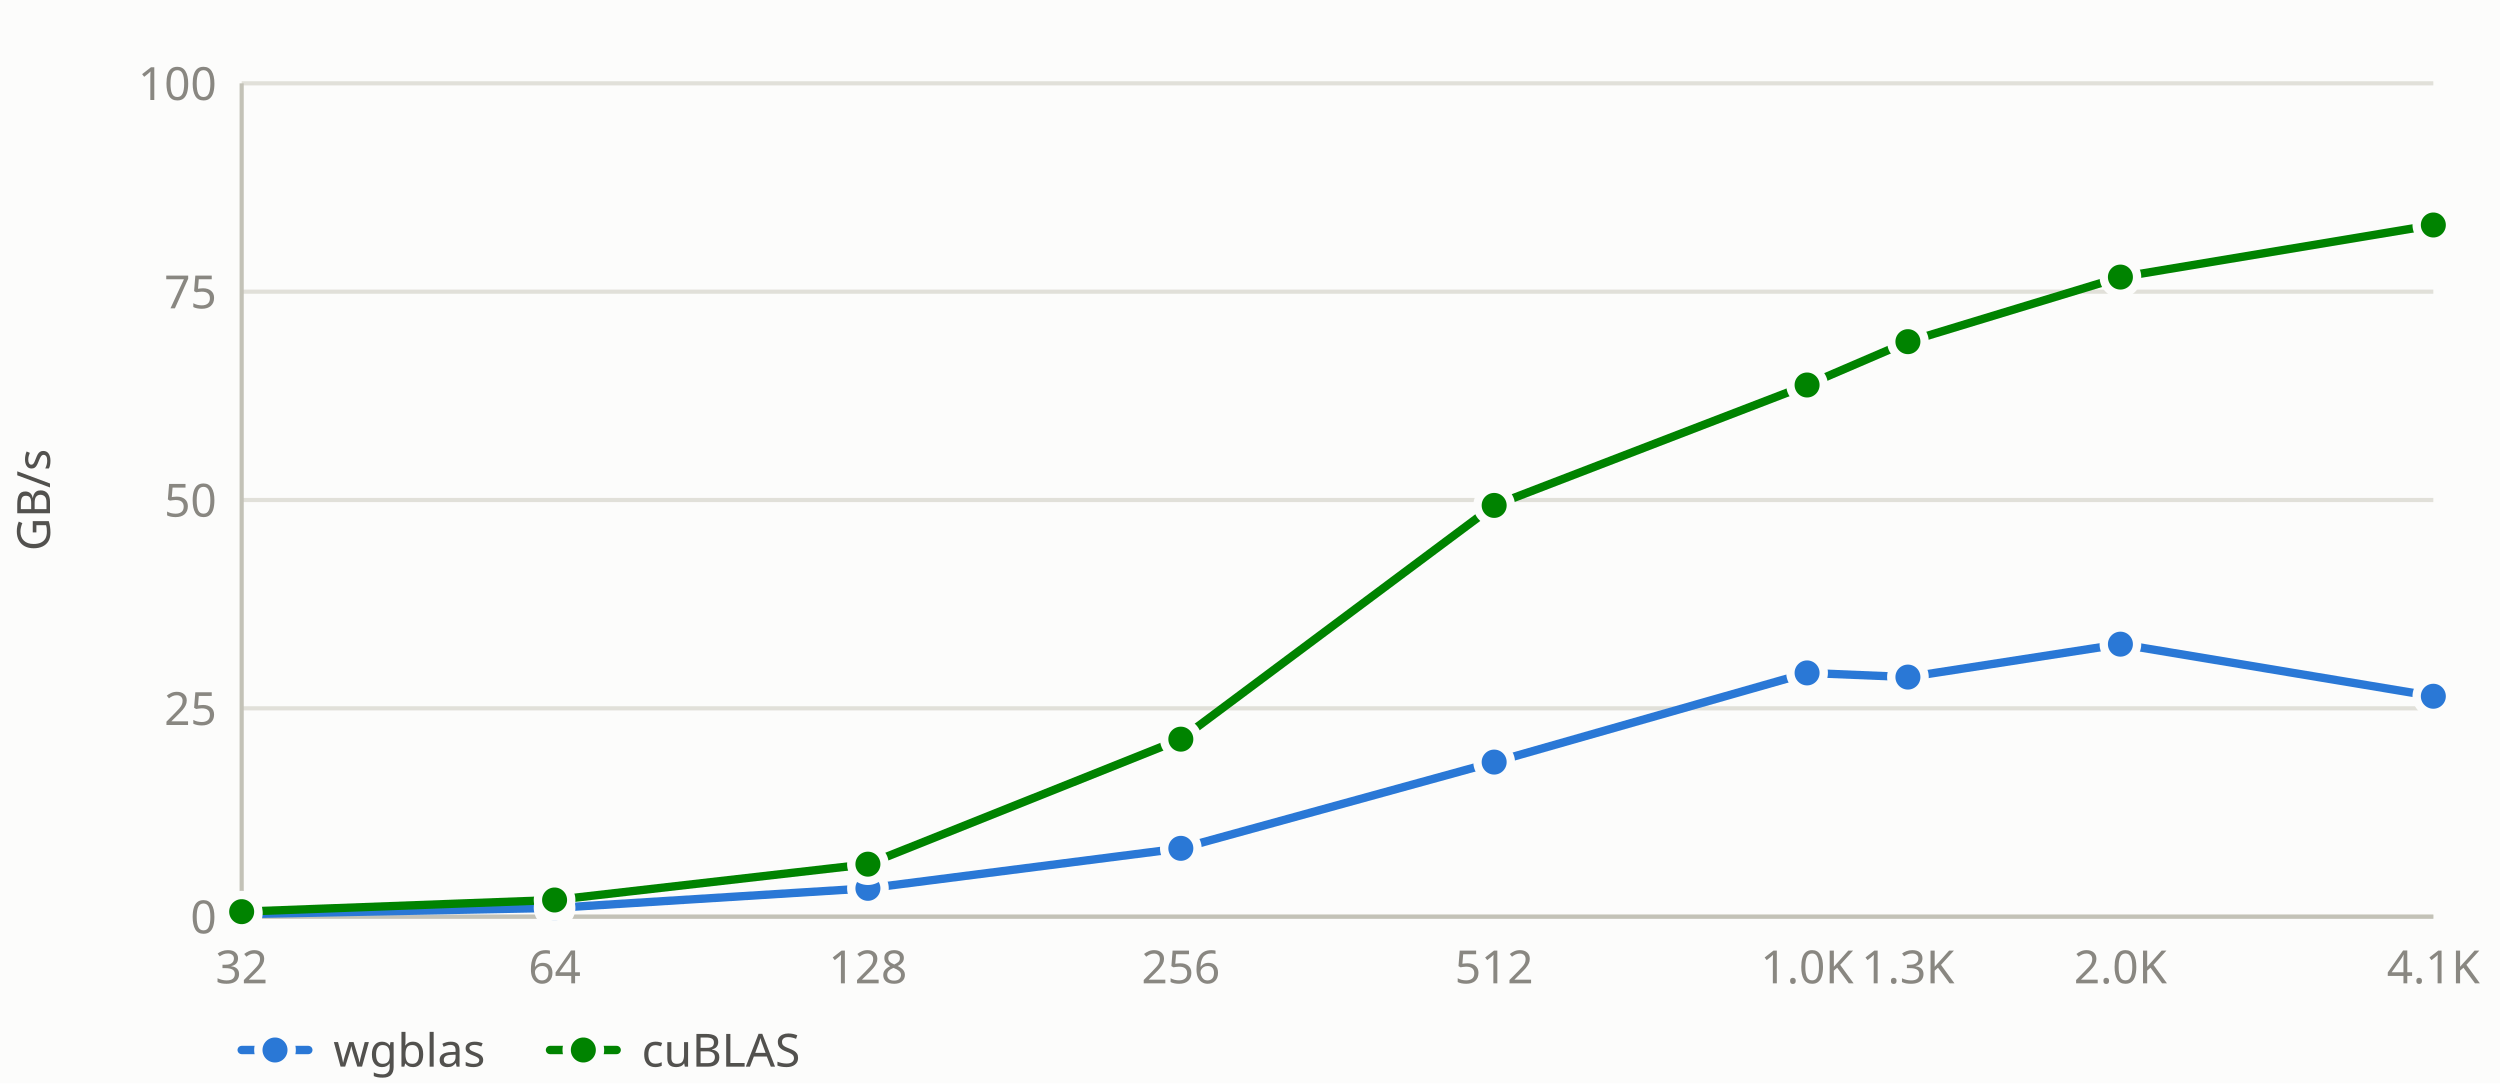
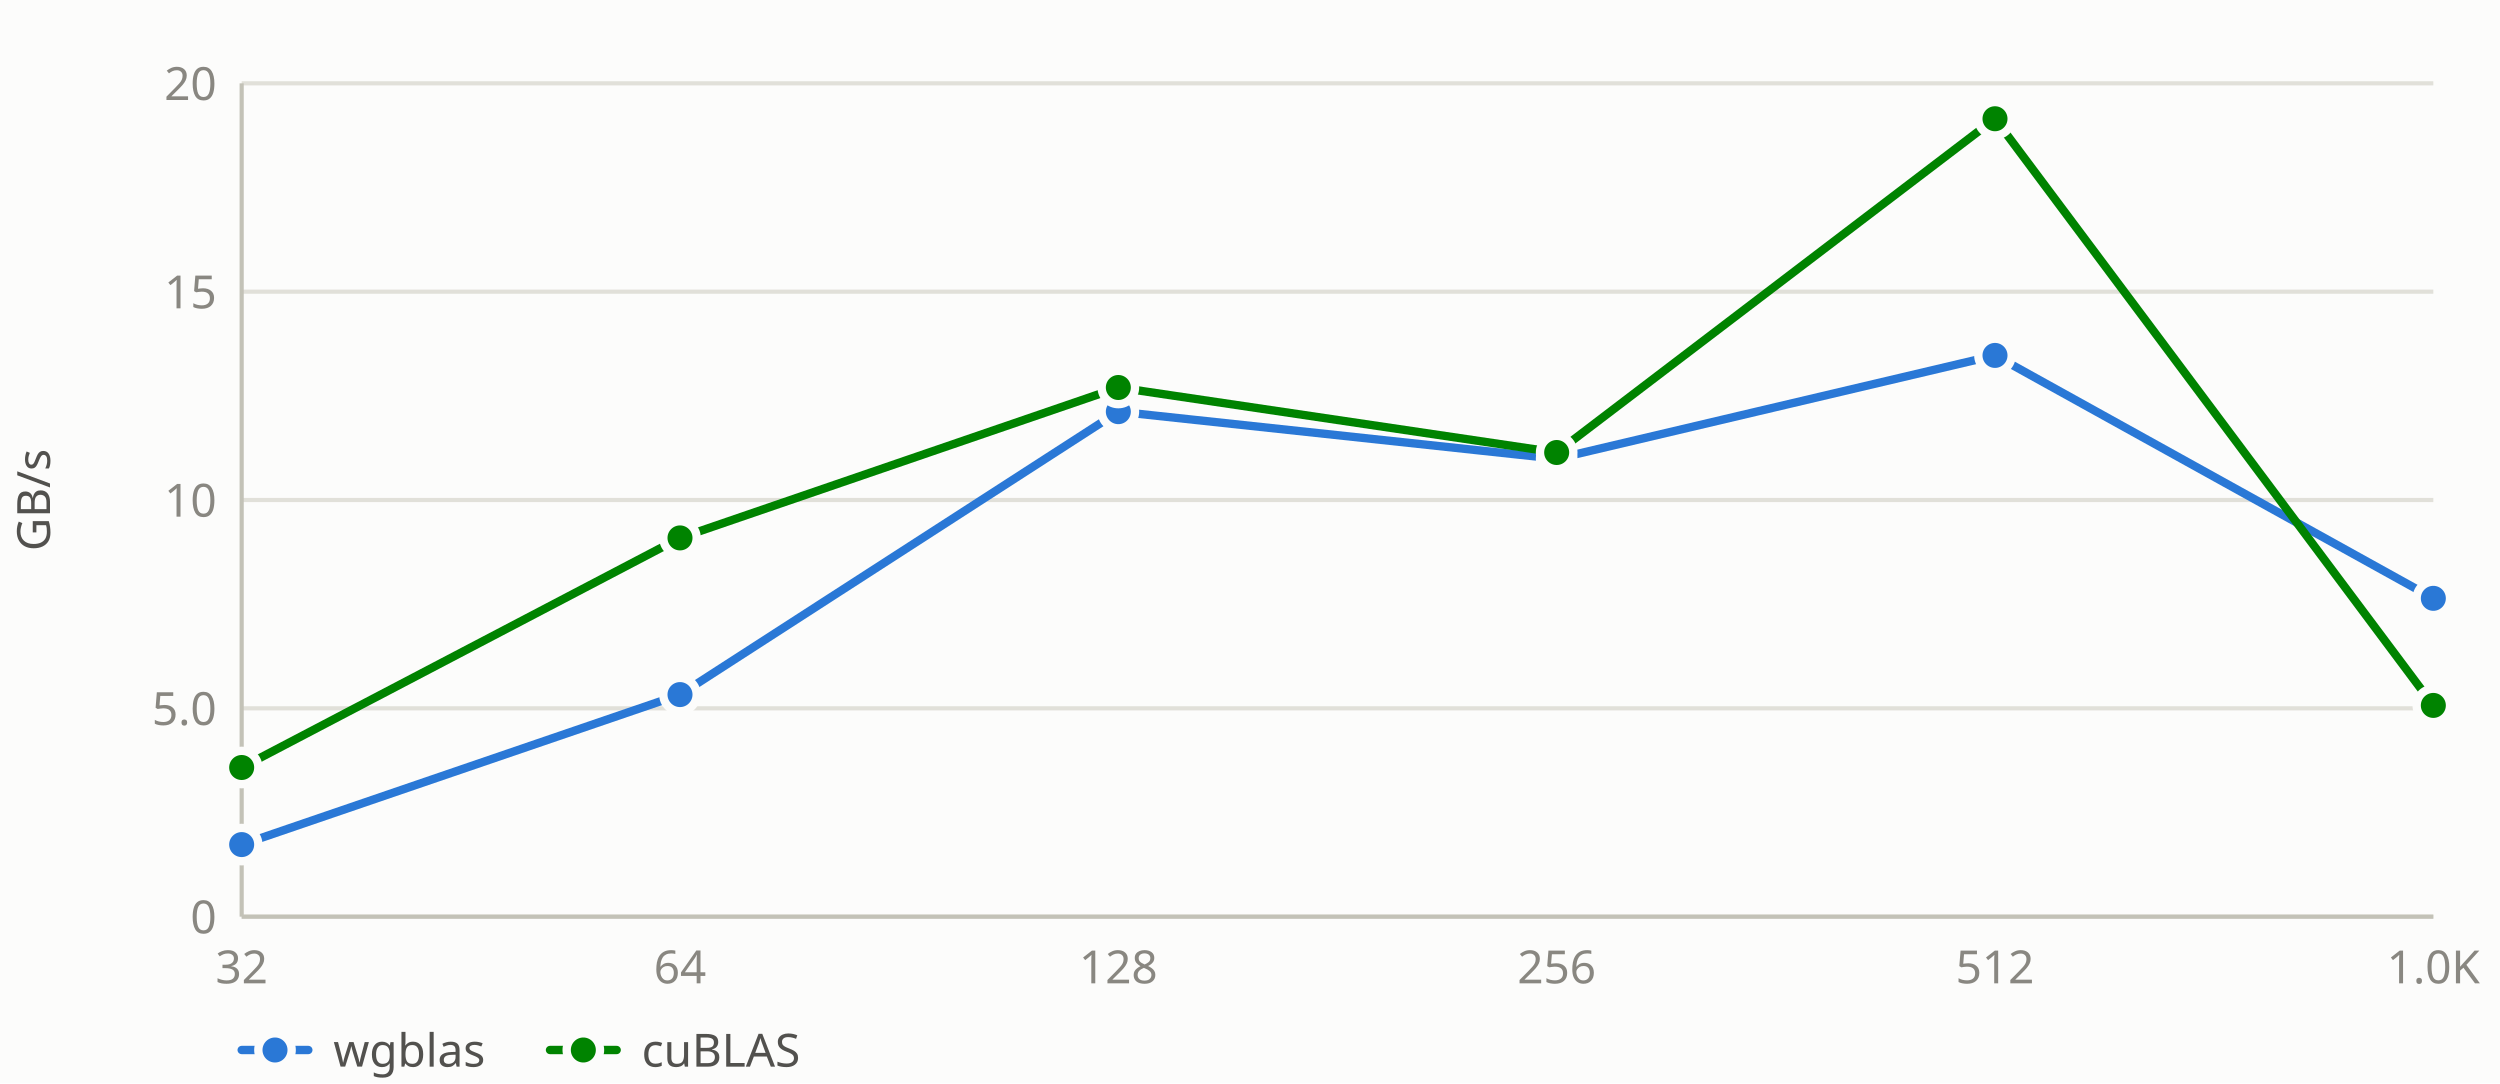
- <svg xmlns="http://www.w3.org/2000/svg" id="bc-ssymv-default-nvidia_geforce_gtx_1650-gbs" viewBox="0 0 600 260" width="600" height="260" role="img" aria-label="GB/s vs n">
-   <style>#bc-ssymv-default-nvidia_geforce_gtx_1650-gbs .bg{fill:#fcfcfb}#bc-ssymv-default-nvidia_geforce_gtx_1650-gbs .gr{stroke:#e1e0d9;stroke-width:1;fill:none}#bc-ssymv-default-nvidia_geforce_gtx_1650-gbs .ax{stroke:#c3c2b7;stroke-width:1;fill:none}#bc-ssymv-default-nvidia_geforce_gtx_1650-gbs .at{fill:#898781;font:11px/1 system-ui,sans-serif}#bc-ssymv-default-nvidia_geforce_gtx_1650-gbs .lt{fill:#52514e;font:11px/1 system-ui,sans-serif}#bc-ssymv-default-nvidia_geforce_gtx_1650-gbs .ln1{stroke:#2a78d6;fill:none;stroke-width:2;stroke-linejoin:round;stroke-linecap:round}#bc-ssymv-default-nvidia_geforce_gtx_1650-gbs .mk1{fill:#2a78d6;stroke:#fcfcfb;stroke-width:2}#bc-ssymv-default-nvidia_geforce_gtx_1650-gbs .ln2{stroke:#008300;fill:none;stroke-width:2;stroke-linejoin:round;stroke-linecap:round}#bc-ssymv-default-nvidia_geforce_gtx_1650-gbs .mk2{fill:#008300;stroke:#fcfcfb;stroke-width:2}@media(prefers-color-scheme:dark){#bc-ssymv-default-nvidia_geforce_gtx_1650-gbs .bg{fill:#1a1a19}#bc-ssymv-default-nvidia_geforce_gtx_1650-gbs .gr{stroke:#2c2c2a}#bc-ssymv-default-nvidia_geforce_gtx_1650-gbs .ax{stroke:#383835}#bc-ssymv-default-nvidia_geforce_gtx_1650-gbs .at{fill:#898781}#bc-ssymv-default-nvidia_geforce_gtx_1650-gbs .lt{fill:#c3c2b7}#bc-ssymv-default-nvidia_geforce_gtx_1650-gbs .ln1{stroke:#3987e5}#bc-ssymv-default-nvidia_geforce_gtx_1650-gbs .mk1{fill:#3987e5;stroke:#1a1a19}#bc-ssymv-default-nvidia_geforce_gtx_1650-gbs .ln2{stroke:#008300}#bc-ssymv-default-nvidia_geforce_gtx_1650-gbs .mk2{fill:#008300;stroke:#1a1a19}}:root[data-theme=dark] #bc-ssymv-default-nvidia_geforce_gtx_1650-gbs .bg{fill:#1a1a19}:root[data-theme=dark] #bc-ssymv-default-nvidia_geforce_gtx_1650-gbs .gr{stroke:#2c2c2a}:root[data-theme=dark] #bc-ssymv-default-nvidia_geforce_gtx_1650-gbs .ax{stroke:#383835}:root[data-theme=dark] #bc-ssymv-default-nvidia_geforce_gtx_1650-gbs .lt{fill:#c3c2b7}:root[data-theme=dark] #bc-ssymv-default-nvidia_geforce_gtx_1650-gbs .ln1{stroke:#3987e5}:root[data-theme=dark] #bc-ssymv-default-nvidia_geforce_gtx_1650-gbs .mk1{fill:#3987e5;stroke:#1a1a19}:root[data-theme=dark] #bc-ssymv-default-nvidia_geforce_gtx_1650-gbs .mk2{stroke:#1a1a19}</style>
+ <svg xmlns="http://www.w3.org/2000/svg" id="bc-ssymm-default-nvidia_geforce_gtx_1650-gbs" viewBox="0 0 600 260" width="600" height="260" role="img" aria-label="GB/s vs n">
+   <style>#bc-ssymm-default-nvidia_geforce_gtx_1650-gbs .bg{fill:#fcfcfb}#bc-ssymm-default-nvidia_geforce_gtx_1650-gbs .gr{stroke:#e1e0d9;stroke-width:1;fill:none}#bc-ssymm-default-nvidia_geforce_gtx_1650-gbs .ax{stroke:#c3c2b7;stroke-width:1;fill:none}#bc-ssymm-default-nvidia_geforce_gtx_1650-gbs .at{fill:#898781;font:11px/1 system-ui,sans-serif}#bc-ssymm-default-nvidia_geforce_gtx_1650-gbs .lt{fill:#52514e;font:11px/1 system-ui,sans-serif}#bc-ssymm-default-nvidia_geforce_gtx_1650-gbs .ln1{stroke:#2a78d6;fill:none;stroke-width:2;stroke-linejoin:round;stroke-linecap:round}#bc-ssymm-default-nvidia_geforce_gtx_1650-gbs .mk1{fill:#2a78d6;stroke:#fcfcfb;stroke-width:2}#bc-ssymm-default-nvidia_geforce_gtx_1650-gbs .ln2{stroke:#008300;fill:none;stroke-width:2;stroke-linejoin:round;stroke-linecap:round}#bc-ssymm-default-nvidia_geforce_gtx_1650-gbs .mk2{fill:#008300;stroke:#fcfcfb;stroke-width:2}@media(prefers-color-scheme:dark){#bc-ssymm-default-nvidia_geforce_gtx_1650-gbs .bg{fill:#1a1a19}#bc-ssymm-default-nvidia_geforce_gtx_1650-gbs .gr{stroke:#2c2c2a}#bc-ssymm-default-nvidia_geforce_gtx_1650-gbs .ax{stroke:#383835}#bc-ssymm-default-nvidia_geforce_gtx_1650-gbs .at{fill:#898781}#bc-ssymm-default-nvidia_geforce_gtx_1650-gbs .lt{fill:#c3c2b7}#bc-ssymm-default-nvidia_geforce_gtx_1650-gbs .ln1{stroke:#3987e5}#bc-ssymm-default-nvidia_geforce_gtx_1650-gbs .mk1{fill:#3987e5;stroke:#1a1a19}#bc-ssymm-default-nvidia_geforce_gtx_1650-gbs .ln2{stroke:#008300}#bc-ssymm-default-nvidia_geforce_gtx_1650-gbs .mk2{fill:#008300;stroke:#1a1a19}}:root[data-theme=dark] #bc-ssymm-default-nvidia_geforce_gtx_1650-gbs .bg{fill:#1a1a19}:root[data-theme=dark] #bc-ssymm-default-nvidia_geforce_gtx_1650-gbs .gr{stroke:#2c2c2a}:root[data-theme=dark] #bc-ssymm-default-nvidia_geforce_gtx_1650-gbs .ax{stroke:#383835}:root[data-theme=dark] #bc-ssymm-default-nvidia_geforce_gtx_1650-gbs .lt{fill:#c3c2b7}:root[data-theme=dark] #bc-ssymm-default-nvidia_geforce_gtx_1650-gbs .ln1{stroke:#3987e5}:root[data-theme=dark] #bc-ssymm-default-nvidia_geforce_gtx_1650-gbs .mk1{fill:#3987e5;stroke:#1a1a19}:root[data-theme=dark] #bc-ssymm-default-nvidia_geforce_gtx_1650-gbs .mk2{stroke:#1a1a19}</style>
  <rect class="bg" width="600" height="260" />
  <line class="gr" x1="58" y1="220.0" x2="584" y2="220.0" />
  <line class="gr" x1="58" y1="170.0" x2="584" y2="170.0" />
  <line class="gr" x1="58" y1="120.0" x2="584" y2="120.0" />
  <line class="gr" x1="58" y1="70.0" x2="584" y2="70.0" />
  <line class="gr" x1="58" y1="20.0" x2="584" y2="20.0" />
  <line class="ax" x1="58" y1="20" x2="58" y2="220" />
  <line class="ax" x1="58" y1="220" x2="584" y2="220" />
  <text class="at" x="52" y="224.0" text-anchor="end">0</text>
-   <text class="at" x="52" y="174.0" text-anchor="end">25</text>
-   <text class="at" x="52" y="124.0" text-anchor="end">50</text>
-   <text class="at" x="52" y="74.0" text-anchor="end">75</text>
-   <text class="at" x="52" y="24.0" text-anchor="end">100</text>
+   <text class="at" x="52" y="174.0" text-anchor="end">5.0</text>
+   <text class="at" x="52" y="124.0" text-anchor="end">10</text>
+   <text class="at" x="52" y="74.0" text-anchor="end">15</text>
+   <text class="at" x="52" y="24.0" text-anchor="end">20</text>
  <text class="lt" x="12" y="120.0" text-anchor="middle" transform="rotate(-90 12 120.0)">GB/s</text>
  <text class="at" x="58.0" y="236" text-anchor="middle">32</text>
-   <text class="at" x="133.1" y="236" text-anchor="middle">64</text>
-   <text class="at" x="208.3" y="236" text-anchor="middle">128</text>
-   <text class="at" x="283.4" y="236" text-anchor="middle">256</text>
-   <text class="at" x="358.6" y="236" text-anchor="middle">512</text>
-   <text class="at" x="433.7" y="236" text-anchor="middle">1.0K</text>
-   <text class="at" x="457.9" y="236" text-anchor="middle">1.3K</text>
-   <text class="at" x="508.9" y="236" text-anchor="middle">2.0K</text>
-   <text class="at" x="584.0" y="236" text-anchor="middle">4.1K</text>
-   <polyline class="ln1" points="58.0,219.4 133.1,217.9 208.3,213.2 283.4,203.6 358.6,182.9 433.7,161.5 457.9,162.5 508.9,154.6 584.0,167.1" />
-   <polyline class="ln2" points="58.0,218.8 133.1,216.0 208.3,207.4 283.4,177.4 358.6,121.3 433.7,92.4 457.9,82.0 508.9,66.5 584.0,54.0" />
-   <circle class="mk1" cx="58.0" cy="219.4" r="4" />
-   <circle class="mk1" cx="133.1" cy="217.9" r="4" />
-   <circle class="mk1" cx="208.3" cy="213.2" r="4" />
-   <circle class="mk1" cx="283.4" cy="203.6" r="4" />
-   <circle class="mk1" cx="358.6" cy="182.9" r="4" />
-   <circle class="mk1" cx="433.7" cy="161.5" r="4" />
-   <circle class="mk1" cx="457.9" cy="162.5" r="4" />
-   <circle class="mk1" cx="508.9" cy="154.6" r="4" />
-   <circle class="mk1" cx="584.0" cy="167.1" r="4" />
-   <circle class="mk2" cx="58.0" cy="218.8" r="4" />
-   <circle class="mk2" cx="133.1" cy="216.0" r="4" />
-   <circle class="mk2" cx="208.3" cy="207.4" r="4" />
-   <circle class="mk2" cx="283.4" cy="177.4" r="4" />
-   <circle class="mk2" cx="358.6" cy="121.3" r="4" />
-   <circle class="mk2" cx="433.7" cy="92.4" r="4" />
-   <circle class="mk2" cx="457.9" cy="82.0" r="4" />
-   <circle class="mk2" cx="508.9" cy="66.5" r="4" />
-   <circle class="mk2" cx="584.0" cy="54.0" r="4" />
+   <text class="at" x="163.2" y="236" text-anchor="middle">64</text>
+   <text class="at" x="268.4" y="236" text-anchor="middle">128</text>
+   <text class="at" x="373.6" y="236" text-anchor="middle">256</text>
+   <text class="at" x="478.8" y="236" text-anchor="middle">512</text>
+   <text class="at" x="584.0" y="236" text-anchor="middle">1.0K</text>
+   <polyline class="ln1" points="58.0,202.7 163.2,166.7 268.4,98.8 373.6,110.1 478.8,85.3 584.0,143.6" />
+   <polyline class="ln2" points="58.0,184.2 163.2,129.1 268.4,93.0 373.6,108.6 478.8,28.5 584.0,169.3" />
+   <circle class="mk1" cx="58.0" cy="202.7" r="4" />
+   <circle class="mk1" cx="163.2" cy="166.7" r="4" />
+   <circle class="mk1" cx="268.4" cy="98.8" r="4" />
+   <circle class="mk1" cx="373.6" cy="110.1" r="4" />
+   <circle class="mk1" cx="478.8" cy="85.3" r="4" />
+   <circle class="mk1" cx="584.0" cy="143.6" r="4" />
+   <circle class="mk2" cx="58.0" cy="184.2" r="4" />
+   <circle class="mk2" cx="163.2" cy="129.1" r="4" />
+   <circle class="mk2" cx="268.4" cy="93.0" r="4" />
+   <circle class="mk2" cx="373.6" cy="108.6" r="4" />
+   <circle class="mk2" cx="478.8" cy="28.5" r="4" />
+   <circle class="mk2" cx="584.0" cy="169.3" r="4" />
  <line class="ln1" x1="58" y1="252" x2="74" y2="252" />
  <circle class="mk1" cx="66" cy="252" r="4" />
  <text class="lt" x="80" y="256">wgblas</text>
  <line class="ln2" x1="132" y1="252" x2="148" y2="252" />
  <circle class="mk2" cx="140" cy="252" r="4" />
  <text class="lt" x="154" y="256">cuBLAS</text>
</svg>
